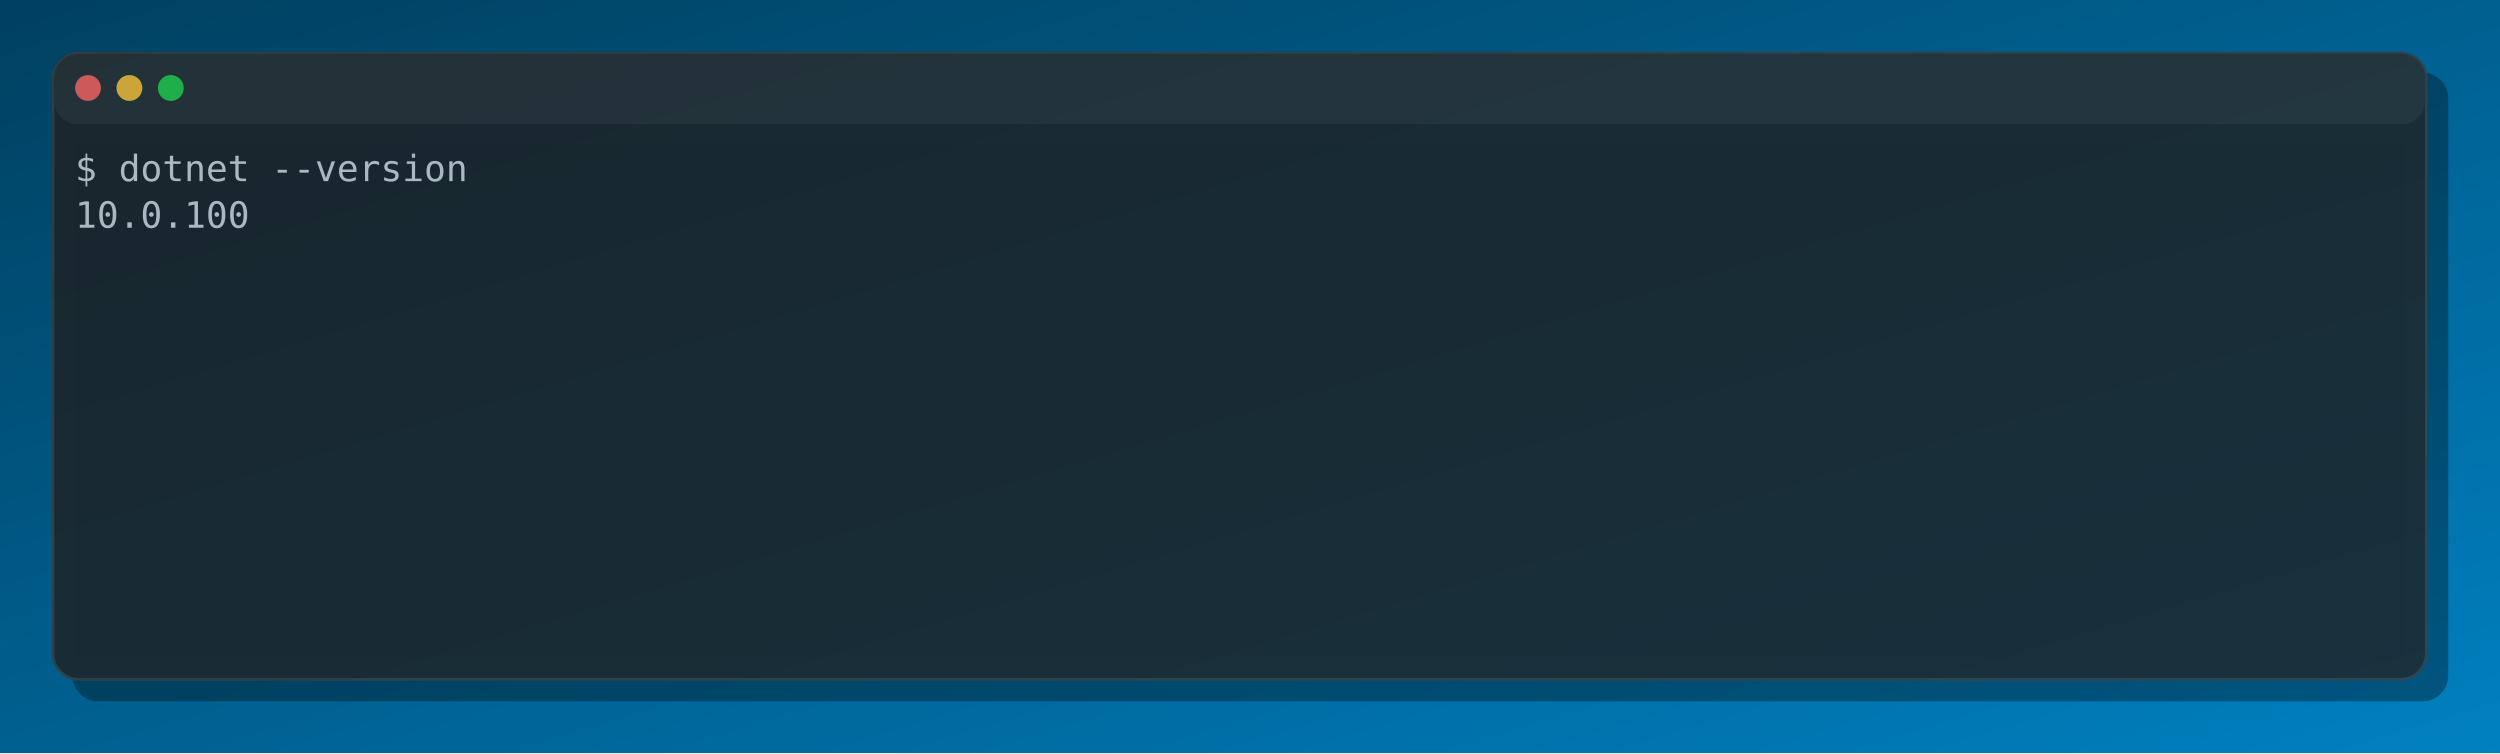
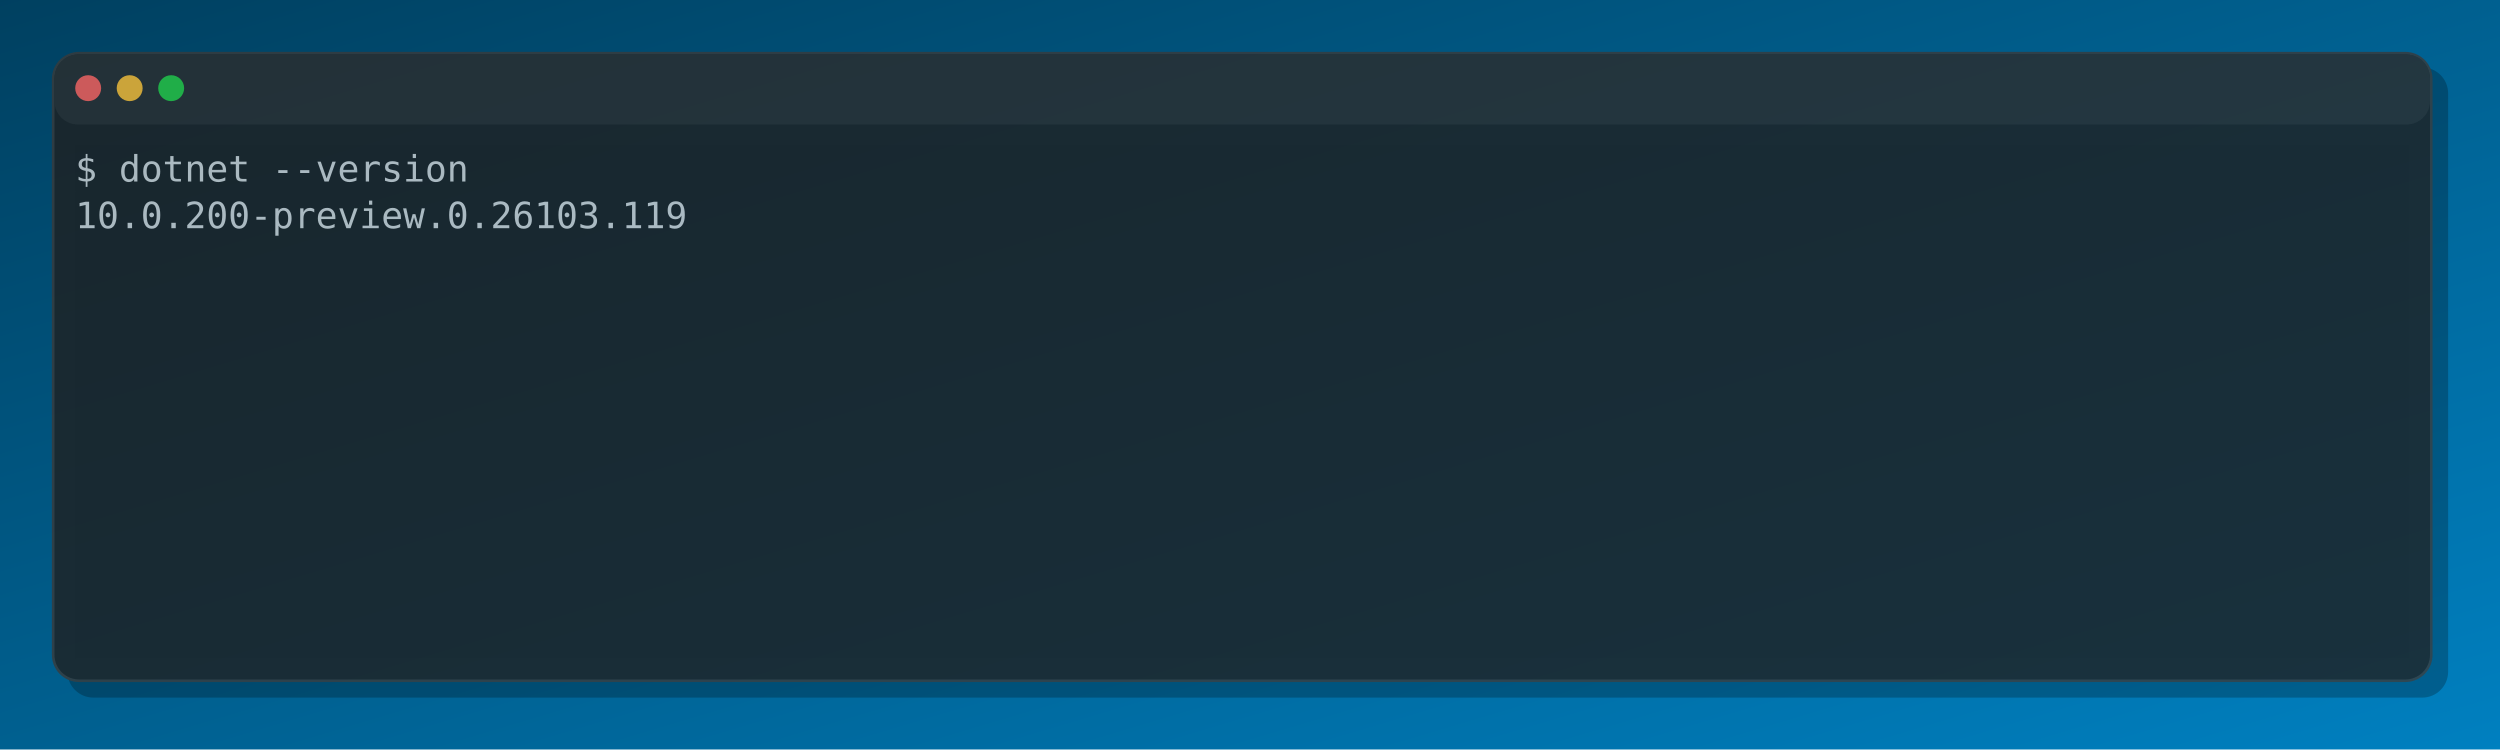
- <svg xmlns="http://www.w3.org/2000/svg" viewBox="0 0 966 291" role="img" aria-label="console2svg output">
+ <svg xmlns="http://www.w3.org/2000/svg" viewBox="0 0 964 289" role="img" aria-label="console2svg output">
  <style>.crt{font-family:ui-monospace,"Cascadia Mono","Segoe UI Mono","SFMono-Regular",Menlo,monospace;font-size:14px;}text{dominant-baseline:alphabetic;}.bg{shape-rendering:crispEdges;}</style>
  <defs>
    <linearGradient id="desktop-bg" x1="0%" y1="0%" x2="100%" y2="100%">
      <stop offset="0%" stop-color="#004060" />
      <stop offset="100%" stop-color="#0080c0" />
    </linearGradient>
  </defs>
-   <rect width="966" height="291" fill="url(#desktop-bg)" />
+   <rect width="964" height="289" fill="url(#desktop-bg)" />
  <g opacity="0.8">
-     <rect x="28" y="28" rx="10" ry="10" width="918" height="243" fill="black" fill-opacity="0.4" />
+     <rect x="26" y="26" rx="10" ry="10" width="918" height="243" fill="black" fill-opacity="0.3" />
    <rect x="20.5" y="20.5" rx="10" ry="10" width="917" height="242" fill="#1f1f1f" stroke="#3a3a3a" />
    <rect x="21" y="21" rx="9" ry="9" width="916" height="27" fill="#2c2c2c" />
    <circle cx="34" cy="34" r="5" fill="#ff5f57" />
    <circle cx="50" cy="34" r="5" fill="#febc2e" />
    <circle cx="66" cy="34" r="5" fill="#28c840" />
    <rect x="29" y="56" width="900" height="18" fill="#1e1e1e" />
    <text class="crt" x="29" y="70" fill="#d4d4d4">$ dotnet --version</text>
    <g transform="translate(29 74)">
      <rect width="900" height="180" fill="#1e1e1e" />
-       <text class="crt" x="0" y="14" fill="#d4d4d4" textLength="72" lengthAdjust="spacingAndGlyphs">10.0.100</text>
+       <text class="crt" x="0" y="14" fill="#d4d4d4" textLength="252" lengthAdjust="spacingAndGlyphs">10.0.200-preview.0.26103.119</text>
    </g>
  </g>
</svg>
